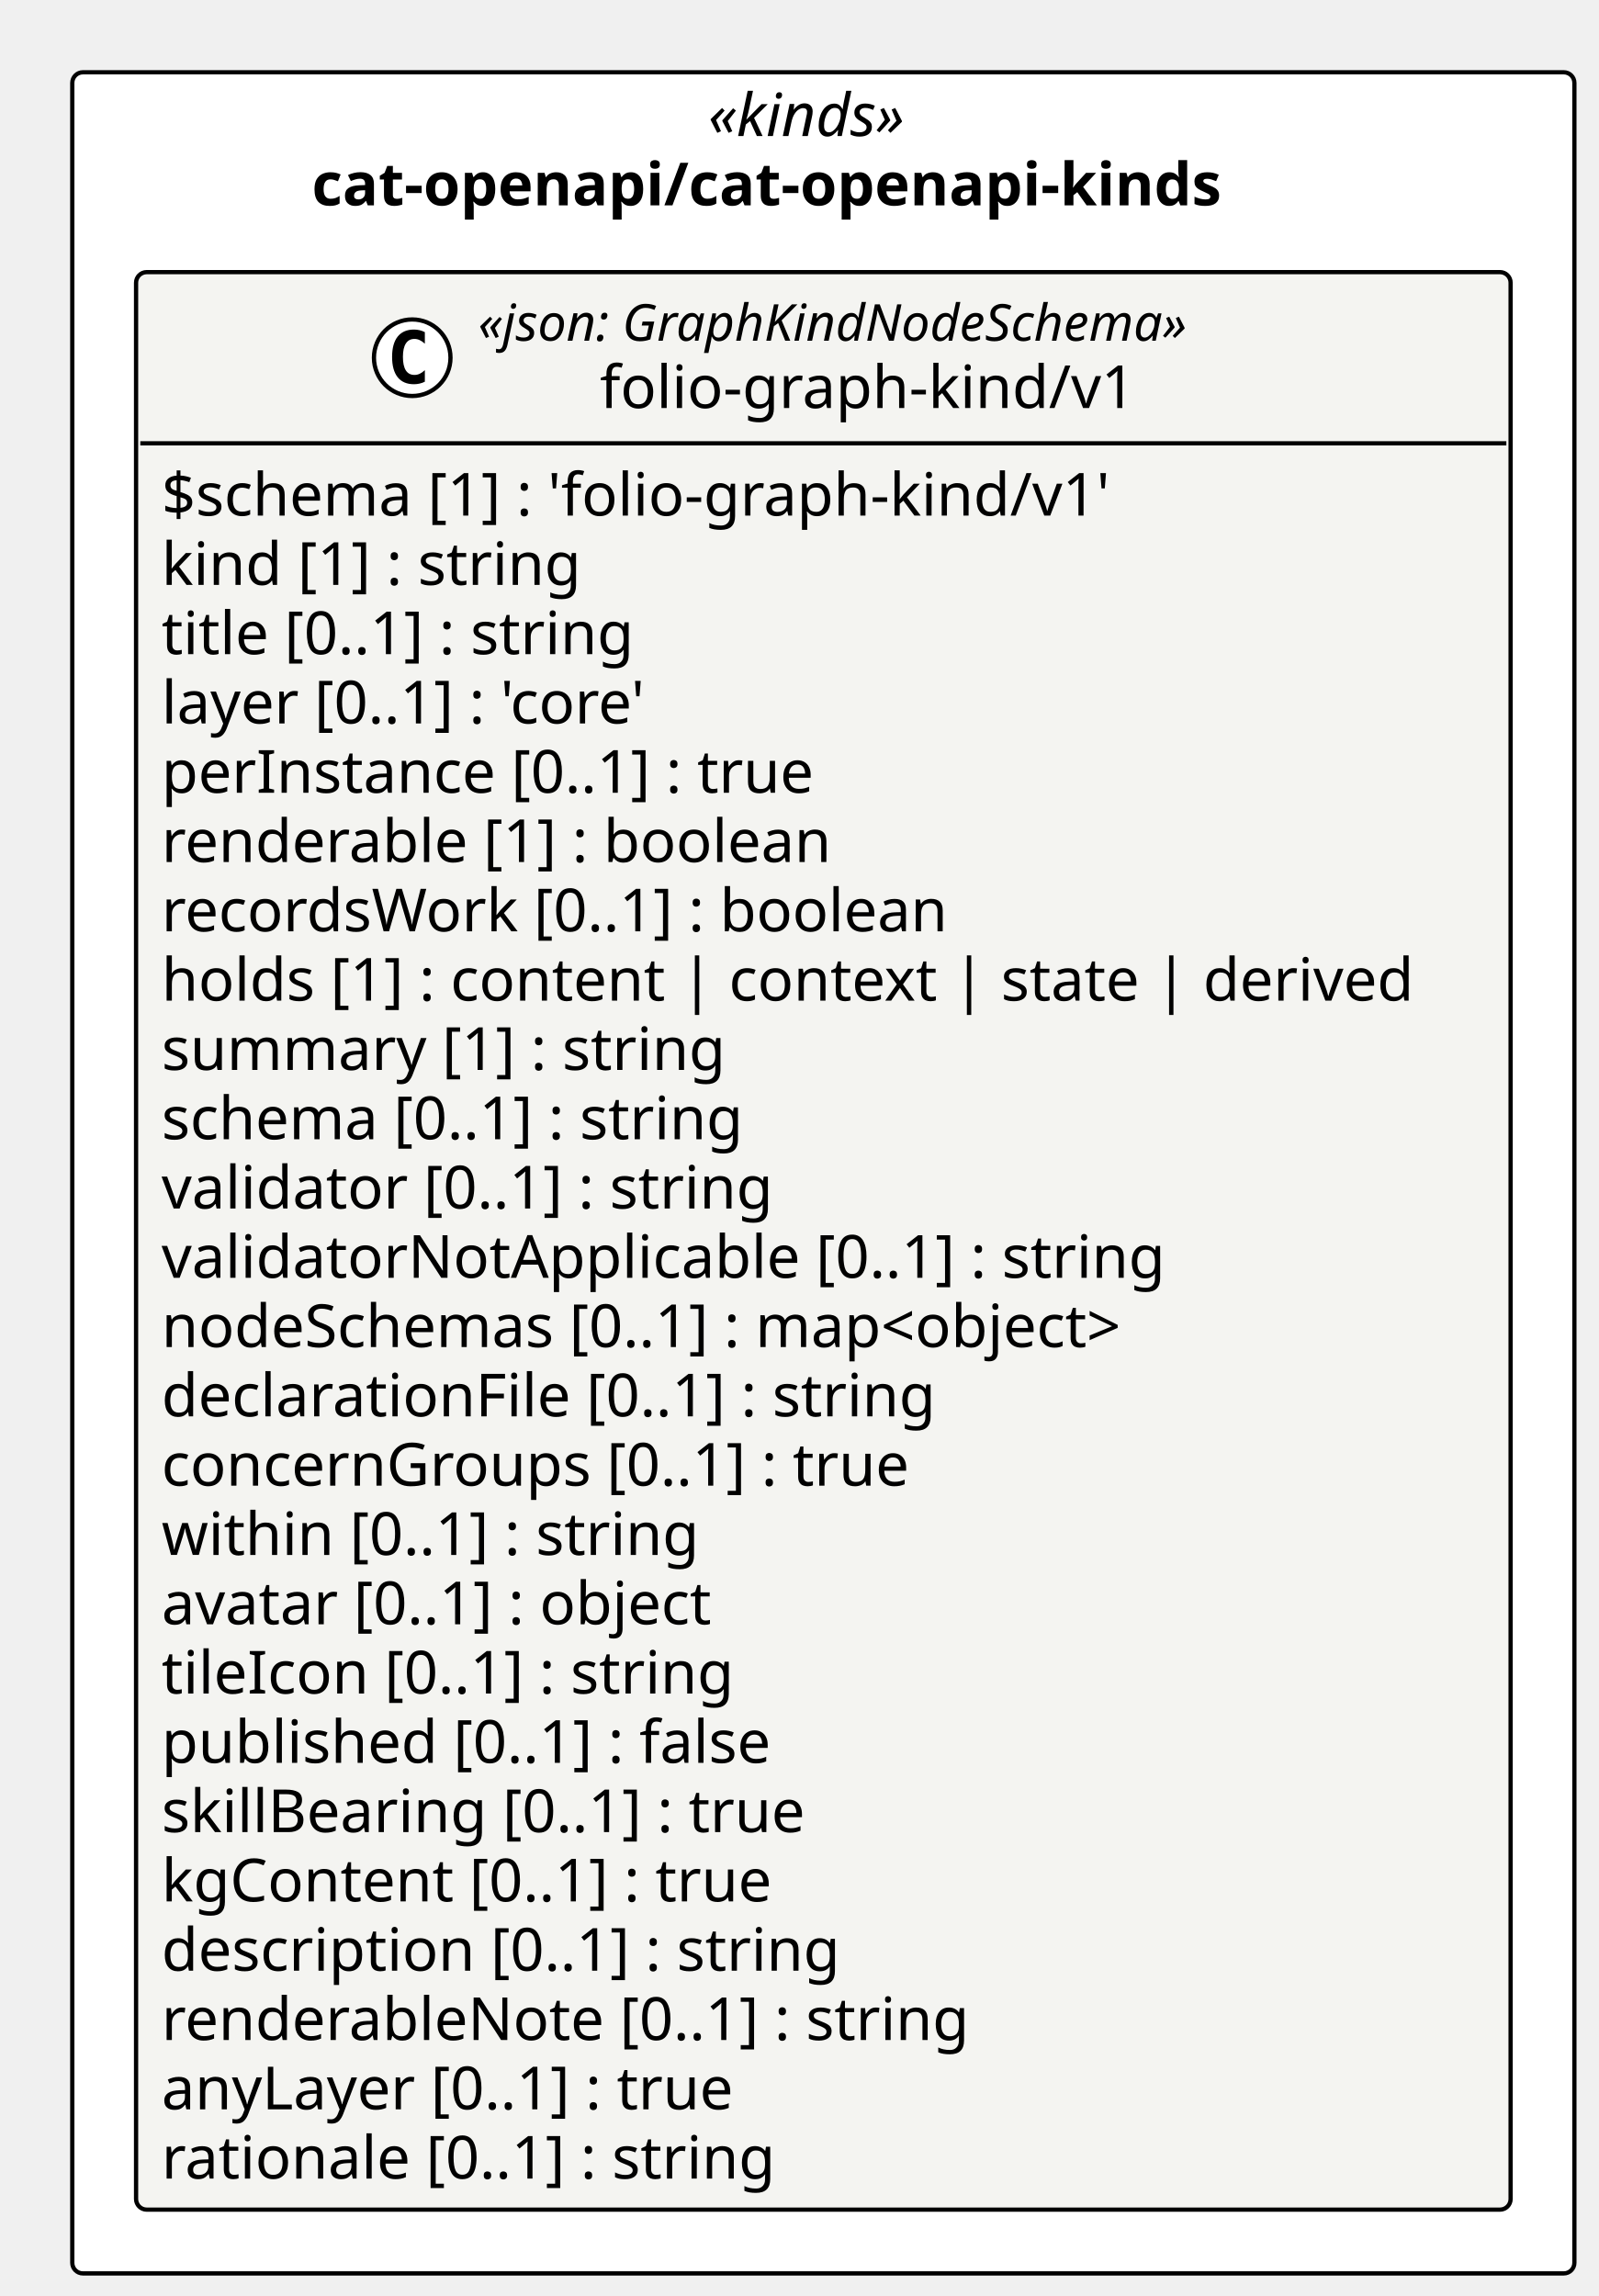
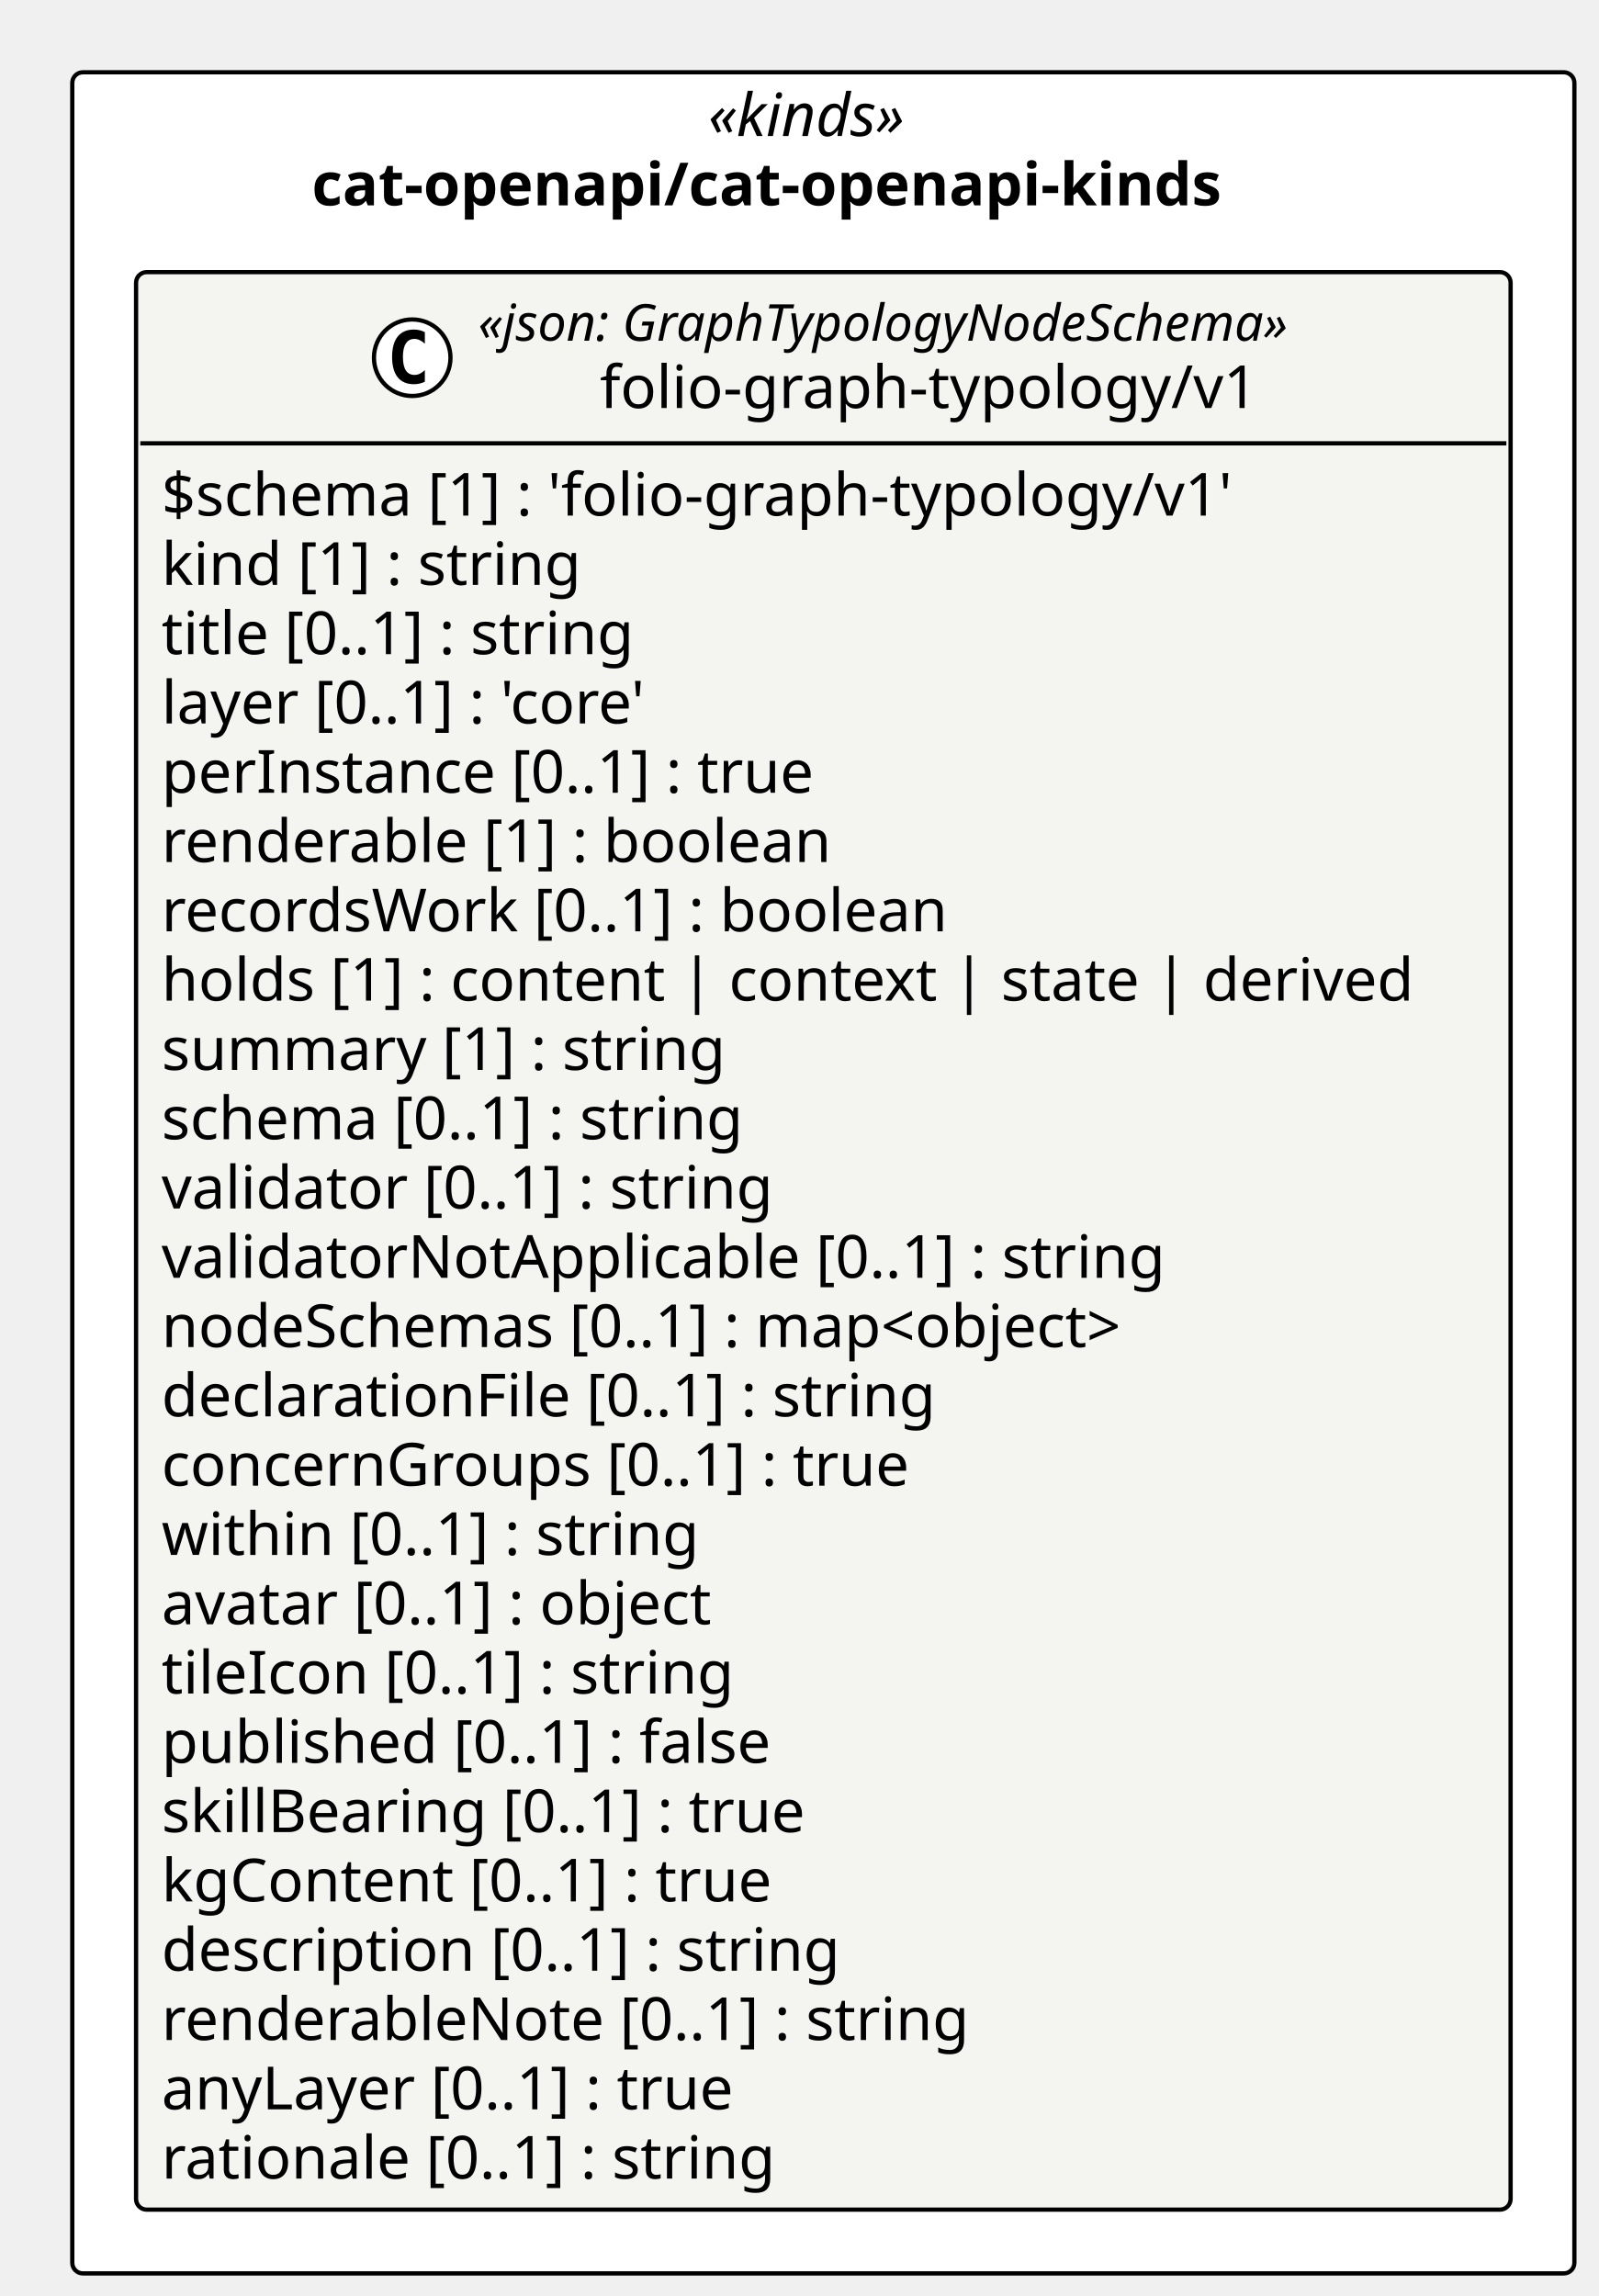
<svg xmlns="http://www.w3.org/2000/svg" contentStyleType="text/css" height="540px" preserveAspectRatio="none" style="width:376px;height:540px;background:#FFFFFF;" version="1.1" viewBox="0 0 376 540" width="376px" zoomAndPan="magnify">
  <defs />
  <g>
    <rect fill="#FFFFFF" height="517.688" rx="2.5" ry="2.5" style="stroke:#000000;stroke-width:1.0;" width="353.268" x="17" y="17" />
    <text fill="#000000" font-family="Verdana" font-size="14" font-style="italic" lengthAdjust="spacing" textLength="54.182" x="166.543" y="31.995">«kinds»</text>
    <text fill="#000000" font-family="Verdana" font-size="14" font-weight="bold" lengthAdjust="spacing" textLength="240.591" x="73.338" y="48.292">cat-openapi/cat-openapi-kinds</text>
-     <g id="elem_cat_openapi_cat_openapi_kinds_folio_graph_kind_v1_folio_graph_kind_v1">
-       <rect codeLine="11" fill="#F4F4F1" height="455.688" id="cat_openapi_cat_openapi_kinds_folio_graph_kind_v1_folio_graph_kind_v1" rx="2.5" ry="2.5" style="stroke:#000000;stroke-width:1.0;" width="323.268" x="32" y="64" />
+     <g id="elem_cat_openapi_cat_openapi_kinds_folio_graph_typology_v1_folio_graph_typology_v1">
+       <rect codeLine="11" fill="#F4F4F1" height="455.688" id="cat_openapi_cat_openapi_kinds_folio_graph_typology_v1_folio_graph_typology_v1" rx="2.5" ry="2.5" style="stroke:#000000;stroke-width:1.0;" width="323.268" x="32" y="64" />
      <ellipse cx="96.947" cy="84.133" fill="#FFFFFF" rx="9" ry="9" style="stroke:#000000;stroke-width:1.0;" />
      <path d="M99.916,89.773 Q99.338,90.07 98.697,90.211 Q98.057,90.367 97.353,90.367 Q94.853,90.367 93.525,88.727 Q92.213,87.07 92.213,83.945 Q92.213,80.82 93.525,79.164 Q94.853,77.508 97.353,77.508 Q98.057,77.508 98.697,77.664 Q99.353,77.82 99.916,78.117 L99.916,80.836 Q99.291,80.258 98.697,79.992 Q98.103,79.711 97.478,79.711 Q96.135,79.711 95.447,80.789 Q94.76,81.852 94.76,83.945 Q94.76,86.039 95.447,87.117 Q96.135,88.18 97.478,88.18 Q98.103,88.18 98.697,87.914 Q99.291,87.633 99.916,87.055 L99.916,89.773 Z " fill="#000000" />
-       <text fill="#000000" font-family="Verdana" font-size="12" font-style="italic" lengthAdjust="spacing" textLength="189.873" x="112.447" y="80.139">«json: GraphKindNodeSchema»</text>
-       <text fill="#000000" font-family="Verdana" font-size="14" lengthAdjust="spacing" textLength="132.59" x="141.089" y="95.964">folio-graph-kind/v1</text>
+       <text fill="#000000" font-family="Verdana" font-size="12" font-style="italic" lengthAdjust="spacing" textLength="189.873" x="112.447" y="80.139">«json: GraphTypologyNodeSchema»</text>
+       <text fill="#000000" font-family="Verdana" font-size="14" lengthAdjust="spacing" textLength="132.59" x="141.089" y="95.964">folio-graph-typology/v1</text>
      <line style="stroke:#000000;stroke-width:1.0;" x1="33" x2="354.268" y1="104.266" y2="104.266" />
-       <text fill="#000000" font-family="Verdana" font-size="14" lengthAdjust="spacing" textLength="241.787" x="38" y="121.261">$schema [1] : 'folio-graph-kind/v1'</text>
+       <text fill="#000000" font-family="Verdana" font-size="14" lengthAdjust="spacing" textLength="241.787" x="38" y="121.261">$schema [1] : 'folio-graph-typology/v1'</text>
      <text fill="#000000" font-family="Verdana" font-size="14" lengthAdjust="spacing" textLength="107.844" x="38" y="137.558">kind [1] : string</text>
      <text fill="#000000" font-family="Verdana" font-size="14" lengthAdjust="spacing" textLength="123.266" x="38" y="153.855">title [0..1] : string</text>
      <text fill="#000000" font-family="Verdana" font-size="14" lengthAdjust="spacing" textLength="129.158" x="38" y="170.151">layer [0..1] : 'core'</text>
      <text fill="#000000" font-family="Verdana" font-size="14" lengthAdjust="spacing" textLength="167.241" x="38" y="186.448">perInstance [0..1] : true</text>
      <text fill="#000000" font-family="Verdana" font-size="14" lengthAdjust="spacing" textLength="170.338" x="38" y="202.745">renderable [1] : boolean</text>
      <text fill="#000000" font-family="Verdana" font-size="14" lengthAdjust="spacing" textLength="200.519" x="38" y="219.042">recordsWork [0..1] : boolean</text>
      <text fill="#000000" font-family="Verdana" font-size="14" lengthAdjust="spacing" textLength="311.268" x="38" y="235.339">holds [1] : content | context | state | derived</text>
      <text fill="#000000" font-family="Verdana" font-size="14" lengthAdjust="spacing" textLength="144.149" x="38" y="251.636">summary [1] : string</text>
      <text fill="#000000" font-family="Verdana" font-size="14" lengthAdjust="spacing" textLength="150.589" x="38" y="267.933">schema [0..1] : string</text>
      <text fill="#000000" font-family="Verdana" font-size="14" lengthAdjust="spacing" textLength="157.815" x="38" y="284.229">validator [0..1] : string</text>
      <text fill="#000000" font-family="Verdana" font-size="14" lengthAdjust="spacing" textLength="255.138" x="38" y="300.526">validatorNotApplicable [0..1] : string</text>
      <text fill="#000000" font-family="Verdana" font-size="14" lengthAdjust="spacing" textLength="251.932" x="38" y="316.823">nodeSchemas [0..1] : map&lt;object&gt;</text>
      <text fill="#000000" font-family="Verdana" font-size="14" lengthAdjust="spacing" textLength="199.158" x="38" y="333.12">declarationFile [0..1] : string</text>
      <text fill="#000000" font-family="Verdana" font-size="14" lengthAdjust="spacing" textLength="190.736" x="38" y="349.417">concernGroups [0..1] : true</text>
      <text fill="#000000" font-family="Verdana" font-size="14" lengthAdjust="spacing" textLength="138.359" x="38" y="365.714">within [0..1] : string</text>
      <text fill="#000000" font-family="Verdana" font-size="14" lengthAdjust="spacing" textLength="144.115" x="38" y="382.011">avatar [0..1] : object</text>
      <text fill="#000000" font-family="Verdana" font-size="14" lengthAdjust="spacing" textLength="147.041" x="38" y="398.308">tileIcon [0..1] : string</text>
      <text fill="#000000" font-family="Verdana" font-size="14" lengthAdjust="spacing" textLength="157.103" x="38" y="414.604">published [0..1] : false</text>
      <text fill="#000000" font-family="Verdana" font-size="14" lengthAdjust="spacing" textLength="165.71" x="38" y="430.901">skillBearing [0..1] : true</text>
      <text fill="#000000" font-family="Verdana" font-size="14" lengthAdjust="spacing" textLength="157.11" x="38" y="447.198">kgContent [0..1] : true</text>
      <text fill="#000000" font-family="Verdana" font-size="14" lengthAdjust="spacing" textLength="173.735" x="38" y="463.495">description [0..1] : string</text>
      <text fill="#000000" font-family="Verdana" font-size="14" lengthAdjust="spacing" textLength="205.502" x="38" y="479.792">renderableNote [0..1] : string</text>
      <text fill="#000000" font-family="Verdana" font-size="14" lengthAdjust="spacing" textLength="149.208" x="38" y="496.089">anyLayer [0..1] : true</text>
      <text fill="#000000" font-family="Verdana" font-size="14" lengthAdjust="spacing" textLength="158.129" x="38" y="512.386">rationale [0..1] : string</text>
    </g>
  </g>
</svg>
